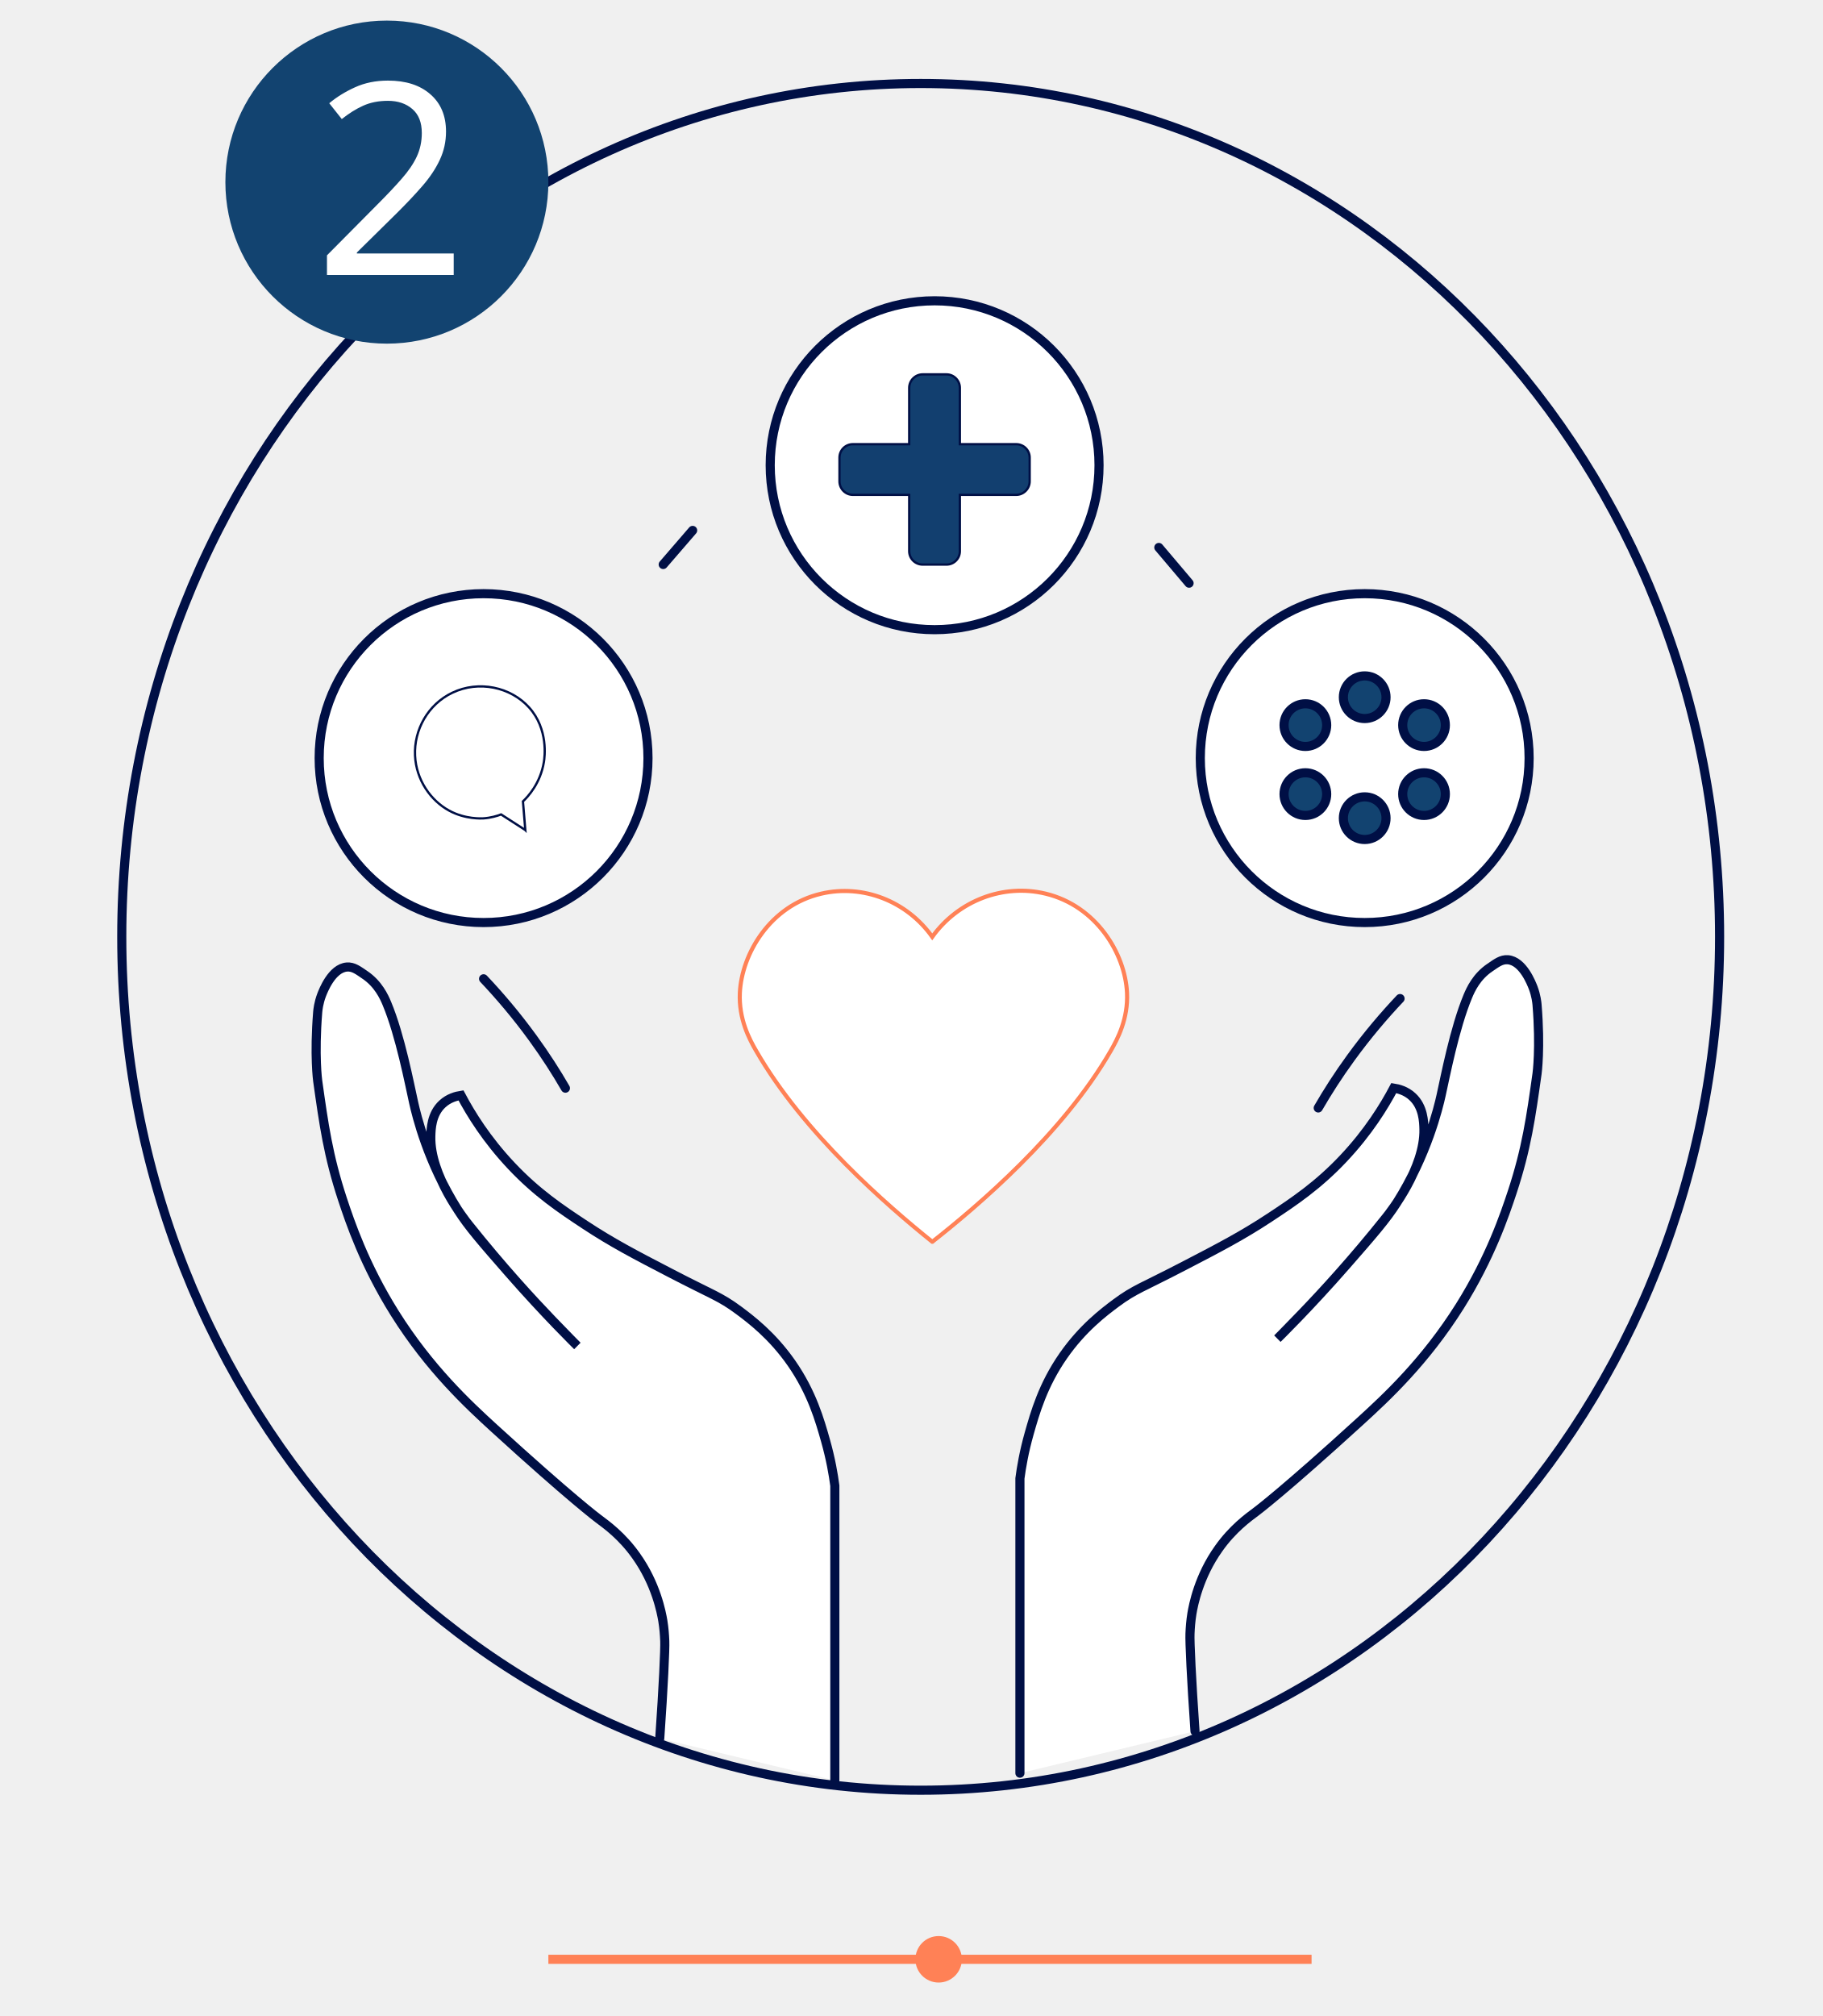
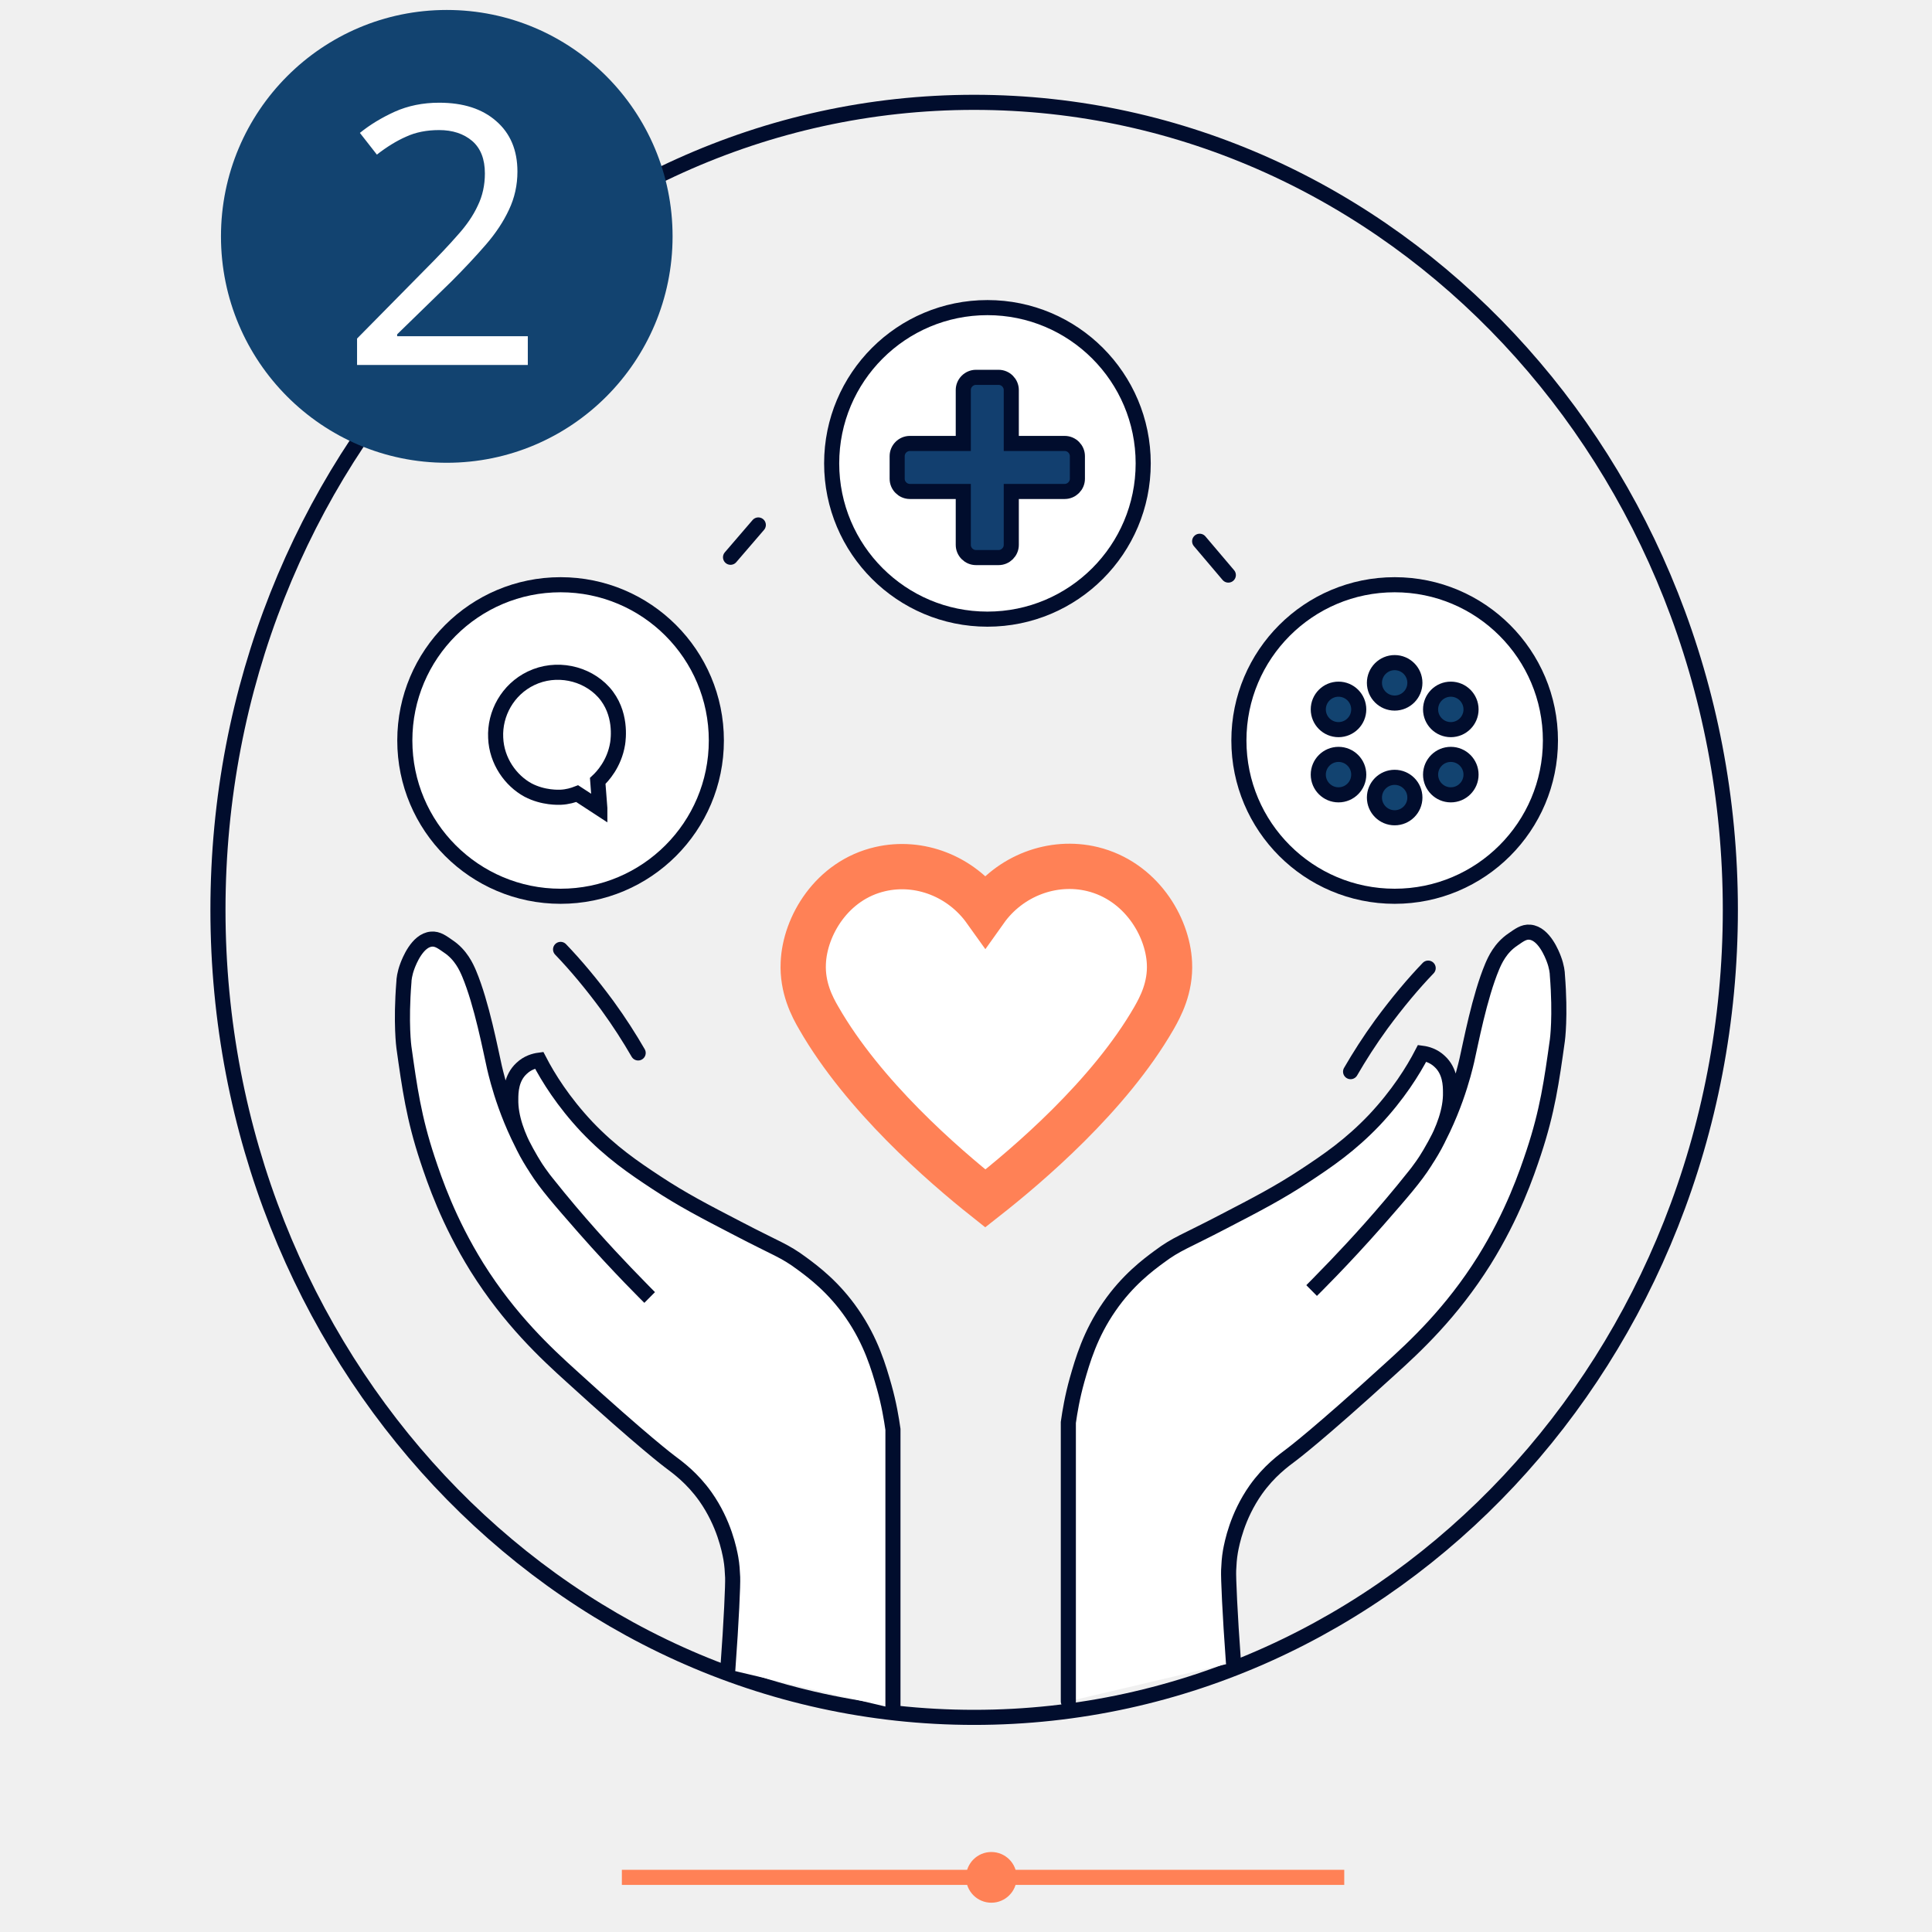
- <svg xmlns="http://www.w3.org/2000/svg" id="Layer_1" version="1.1" viewBox="0 0 200 221.17">
-   <ellipse cx="101.02" cy="102.78" rx="87.66" ry="93.62" fill="none" stroke="#000f45" stroke-miterlimit="10" />
-   <circle cx="102.55" cy="51.04" r="18.04" fill="#fff" stroke="#000f45" stroke-miterlimit="10" />
-   <circle cx="149.74" cy="83.17" r="18.04" fill="#fff" stroke="#000f45" stroke-miterlimit="10" />
-   <circle cx="53.06" cy="83.17" r="18.04" fill="#fff" stroke="#000f45" stroke-miterlimit="10" />
-   <line x1="72.77" y1="61.93" x2="76" y2="58.19" fill="none" stroke="#000f45" stroke-linecap="round" stroke-miterlimit="10" />
-   <line x1="127.15" y1="60.06" x2="130.47" y2="63.98" fill="none" stroke="#000f45" stroke-linecap="round" stroke-miterlimit="10" />
-   <path d="M105.32,54.29v6.18c0,.81-.65,1.47-1.47,1.47h-2.61c-.81,0-1.48-.65-1.48-1.47v-6.18h-6.18c-.81,0-1.47-.67-1.47-1.48v-2.61c0-.81.65-1.47,1.47-1.47h6.18v-6.18c0-.81.67-1.48,1.48-1.48h2.61c.81,0,1.47.67,1.47,1.48v6.18h6.18c.81,0,1.48.65,1.48,1.47v2.61c0,.81-.67,1.48-1.48,1.48h-6.18Z" fill="#123f6f" stroke="#000f45" stroke-miterlimit="10" stroke-width=".25" />
-   <path d="M57.62,91.05l-2.64-1.7c-.45.17-1.11.37-1.92.43-.19.01-2.01.12-3.78-.85-1.99-1.08-3.62-3.34-3.74-6.04-.13-2.81,1.41-5.61,4.09-6.89,2.9-1.39,6.41-.63,8.43,1.62,2.13,2.38,1.7,5.46,1.62,5.96-.38,2.37-1.78,3.85-2.3,4.34.09,1.05.17,2.1.26,3.15Z" fill="none" stroke="#000f45" stroke-miterlimit="10" stroke-width=".25" />
-   <circle cx="143.23" cy="79.55" r="2.34" fill="#124370" stroke="#000f45" stroke-miterlimit="10" />
-   <circle cx="149.74" cy="76.49" r="2.34" fill="#124370" stroke="#000f45" stroke-miterlimit="10" />
-   <circle cx="149.74" cy="89.76" r="2.34" fill="#124370" stroke="#000f45" stroke-miterlimit="10" />
-   <circle cx="156.25" cy="87.12" r="2.34" fill="#124370" stroke="#000f45" stroke-miterlimit="10" />
-   <circle cx="156.25" cy="79.55" r="2.34" fill="#124370" stroke="#000f45" stroke-miterlimit="10" />
-   <circle cx="143.23" cy="87.12" r="2.34" fill="#124370" stroke="#000f45" stroke-miterlimit="10" />
-   <path d="M102.3,136.23c4.91-3.86,14.34-11.86,19.57-20.94.74-1.28,1.93-3.51,1.79-6.38-.21-4.29-3.35-9.52-8.94-10.87-4.63-1.12-9.57.76-12.43,4.74-2.78-3.92-7.61-5.8-12.17-4.74-5.64,1.31-8.73,6.62-8.94,10.87-.14,2.88,1.05,5.11,1.79,6.38,5.19,9.02,14.4,16.99,19.32,20.94Z" fill="#fff" stroke="#ff8156" stroke-miterlimit="10" stroke-width=".45" />
-   <path d="M53.06,107.38c1.73,1.83,3.58,3.99,5.41,6.51,1.39,1.91,2.57,3.76,3.57,5.49" fill="none" stroke="#000f45" stroke-linecap="round" stroke-miterlimit="10" />
-   <path d="M153.62,109.55c-1.73,1.83-3.58,3.99-5.41,6.51-1.39,1.91-2.57,3.76-3.57,5.49" fill="none" stroke="#000f45" stroke-linecap="round" stroke-miterlimit="10" />
-   <path d="M111.91,194.53v-32.34c.16-1.21.45-2.93,1.02-4.94.63-2.22,1.49-5.28,3.74-8.51,2.12-3.04,4.46-4.8,5.79-5.79,2.06-1.53,2.88-1.69,7.49-4.09,3.84-1.99,6.39-3.32,9.36-5.28,2.67-1.76,5.3-3.52,8.08-6.47,2.73-2.89,4.47-5.72,5.54-7.74.51.08,1.34.29,2.04.94,1.21,1.11,1.25,2.77,1.27,3.57.1,4.27-3.65,9.06-4.17,9.7-3.65,4.58-6.96,8.17-9.16,10.46-1.7,1.77-2.75,2.82-2.75,2.82,0,0,3.54-3.46,7.58-8.09,2.91-3.33,4.36-4.99,5.53-6.83,3.31-5.23,4.55-10.41,4.85-11.76.45-2,1.47-7.37,2.94-10.89.3-.72.95-2.16,2.43-3.15.67-.45,1.23-.91,1.96-.85,1.66.14,2.6,2.63,2.77,3.06.34.9.41,1.65.43,1.87.39,4.81,0,7.57,0,7.57-.67,4.77-1.15,8.21-2.72,12.98-.83,2.5-2.4,7.18-5.74,12.51-3.82,6.08-8.05,10-10.94,12.64-8.36,7.63-11.36,9.87-11.36,9.87-.97.72-2.64,1.93-4.17,4.09-2.19,3.07-2.78,6.2-2.94,7.15-.13.82-.18,1.48-.21,2.21-.04.81.15,4.98.55,10.68" fill="#fff" stroke="#000f45" stroke-linecap="round" stroke-miterlimit="10" />
-   <path d="M91.6,195.33v-32.34c-.16-1.21-.45-2.93-1.02-4.94-.63-2.22-1.49-5.28-3.74-8.51-2.12-3.04-4.46-4.8-5.79-5.79-2.06-1.53-2.88-1.69-7.49-4.09-3.84-1.99-6.39-3.32-9.36-5.28-2.67-1.76-5.3-3.52-8.08-6.47-2.73-2.89-4.47-5.72-5.54-7.74-.51.08-1.34.29-2.04.94-1.21,1.11-1.25,2.77-1.27,3.57-.1,4.27,3.65,9.06,4.17,9.7,3.65,4.58,6.96,8.17,9.16,10.46,1.7,1.77,2.75,2.82,2.75,2.82,0,0-3.54-3.46-7.58-8.09-2.91-3.33-4.36-4.99-5.53-6.83-3.31-5.23-4.55-10.41-4.85-11.76-.45-2-1.47-7.37-2.94-10.89-.3-.72-.95-2.16-2.43-3.15-.67-.45-1.23-.91-1.96-.85-1.66.14-2.6,2.63-2.77,3.06-.34.9-.41,1.65-.43,1.87-.39,4.81,0,7.57,0,7.57.67,4.77,1.15,8.21,2.72,12.98.83,2.5,2.4,7.18,5.74,12.51,3.82,6.08,8.05,10,10.94,12.64,8.36,7.63,11.36,9.87,11.36,9.87.97.72,2.64,1.93,4.17,4.09,2.19,3.07,2.78,6.2,2.94,7.15.13.82.18,1.48.21,2.21.04.81-.15,4.98-.55,10.68" fill="#fff" stroke="#000f45" stroke-linecap="round" stroke-miterlimit="10" />
-   <line x1="60.17" y1="214.95" x2="143.91" y2="214.95" fill="none" stroke="#ff8156" stroke-miterlimit="10" />
-   <circle cx="102.99" cy="214.95" r="2.05" fill="#ff8156" stroke="#ff8156" stroke-miterlimit="10" />
-   <circle cx="42.45" cy="19.98" r="17.72" fill="#124370" />
-   <text transform="translate(34.47 30.17)" fill="#fff" font-family="CenturyGothic, 'Century Gothic'" font-size="29.45">
-     <tspan x="0" y="0">2</tspan>
-   </text>
+ <svg xmlns="http://www.w3.org/2000/svg" id="Layer_1" version="1.1" viewBox="0 0 64 64">
+   <ellipse cx="32.27" cy="30.14" rx="25.05" ry="26.75" fill="none" stroke="#010d2d" stroke-miterlimit="10" stroke-width=".5" />
+   <circle cx="32.71" cy="15.35" r="5.16" fill="#fff" stroke="#010d2d" stroke-miterlimit="10" stroke-width=".5" />
+   <circle cx="46.2" cy="24.53" r="5.16" fill="#fff" stroke="#010d2d" stroke-miterlimit="10" stroke-width=".5" />
+   <circle cx="18.57" cy="24.53" r="5.16" fill="#fff" stroke="#010d2d" stroke-miterlimit="10" stroke-width=".5" />
+   <line x1="24.2" y1="18.46" x2="25.12" y2="17.39" fill="none" stroke="#010d2d" stroke-linecap="round" stroke-miterlimit="10" stroke-width=".5" />
+   <line x1="39.74" y1="17.93" x2="40.69" y2="19.05" fill="none" stroke="#010d2d" stroke-linecap="round" stroke-miterlimit="10" stroke-width=".5" />
+   <path d="M33.5,16.28v1.77c0,.23-.19.42-.42.42h-.75c-.23,0-.42-.19-.42-.42v-1.77h-1.77c-.23,0-.42-.19-.42-.42v-.75c0-.23.19-.42.42-.42h1.77v-1.77c0-.23.19-.42.42-.42h.75c.23,0,.42.19.42.42v1.77h1.77c.23,0,.42.19.42.42v.75c0,.23-.19.42-.42.42h-1.77Z" fill="#123f6f" stroke="#010d2d" stroke-miterlimit="10" stroke-width=".5" />
+   <path d="M19.87,26.78l-.75-.49c-.13.05-.32.11-.55.12-.05,0-.57.03-1.08-.24-.57-.31-1.04-.96-1.07-1.73-.04-.8.4-1.6,1.17-1.97.83-.4,1.83-.18,2.41.46.61.68.48,1.56.46,1.7-.11.68-.51,1.1-.66,1.24.02.3.05.6.07.9Z" fill="none" stroke="#010d2d" stroke-miterlimit="10" stroke-width=".5" />
+   <circle cx="44.34" cy="23.5" r=".67" fill="#124370" stroke="#010d2d" stroke-miterlimit="10" stroke-width=".5" />
+   <circle cx="46.2" cy="22.62" r=".67" fill="#124370" stroke="#010d2d" stroke-miterlimit="10" stroke-width=".5" />
+   <circle cx="46.2" cy="26.42" r=".67" fill="#124370" stroke="#010d2d" stroke-miterlimit="10" stroke-width=".5" />
+   <circle cx="48.06" cy="25.66" r=".67" fill="#124370" stroke="#010d2d" stroke-miterlimit="10" stroke-width=".5" />
+   <circle cx="48.06" cy="23.5" r=".67" fill="#124370" stroke="#010d2d" stroke-miterlimit="10" stroke-width=".5" />
+   <circle cx="44.34" cy="25.66" r=".67" fill="#124370" stroke="#010d2d" stroke-miterlimit="10" stroke-width=".5" />
+   <path d="M32.64,39.7c1.4-1.1,4.1-3.39,5.59-5.98.21-.37.55-1,.51-1.82-.06-1.23-.96-2.72-2.55-3.11-1.32-.32-2.74.22-3.55,1.36-.8-1.12-2.18-1.66-3.48-1.36-1.61.37-2.5,1.89-2.55,3.11-.04.82.3,1.46.51,1.82,1.48,2.58,4.11,4.86,5.52,5.98Z" fill="#fff" stroke="#ff8156" stroke-miterlimit="10" stroke-width="1.5" />
+   <path d="M18.57,31.45c.5.52,1.02,1.14,1.55,1.86.4.55.73,1.07,1.02,1.57" fill="none" stroke="#010d2d" stroke-linecap="round" stroke-miterlimit="10" stroke-width=".5" />
+   <path d="M47.31,32.07c-.5.52-1.02,1.14-1.55,1.86-.4.55-.73,1.07-1.02,1.57" fill="none" stroke="#010d2d" stroke-linecap="round" stroke-miterlimit="10" stroke-width=".5" />
+   <path d="M35.39,56.36v-9.24c.05-.35.13-.84.29-1.41.18-.63.43-1.51,1.07-2.43.6-.87,1.27-1.37,1.65-1.65.59-.44.82-.48,2.14-1.17,1.1-.57,1.83-.95,2.68-1.51.76-.5,1.51-1.01,2.31-1.85.78-.83,1.28-1.63,1.58-2.21.15.02.38.08.58.27.35.32.36.79.36,1.02.03,1.22-1.04,2.59-1.19,2.77-1.04,1.31-1.99,2.33-2.62,2.99-.49.51-.79.81-.79.81,0,0,1.01-.99,2.17-2.31.83-.95,1.25-1.43,1.58-1.95.95-1.49,1.3-2.98,1.39-3.36.13-.57.42-2.11.84-3.11.09-.21.27-.62.69-.9.19-.13.35-.26.56-.24.47.04.74.75.79.88.1.26.12.47.12.54.11,1.37,0,2.16,0,2.16-.19,1.36-.33,2.35-.78,3.71-.24.72-.69,2.05-1.64,3.58-1.09,1.74-2.3,2.86-3.13,3.61-2.39,2.18-3.25,2.82-3.25,2.82-.28.21-.75.55-1.19,1.17-.62.88-.79,1.77-.84,2.04-.04.23-.05.42-.06.63-.01.23.04,1.42.16,3.05" fill="#fff" stroke="#010d2d" stroke-linecap="round" stroke-miterlimit="10" stroke-width=".5" />
+   <path d="M29.58,56.59v-9.24c-.05-.35-.13-.84-.29-1.41-.18-.63-.43-1.51-1.07-2.43-.6-.87-1.27-1.37-1.65-1.65-.59-.44-.82-.48-2.14-1.17-1.1-.57-1.83-.95-2.68-1.51-.76-.5-1.51-1.01-2.31-1.85-.78-.83-1.28-1.63-1.58-2.21-.15.02-.38.08-.58.27-.35.32-.36.79-.36,1.02-.03,1.22,1.04,2.59,1.19,2.77,1.04,1.31,1.99,2.33,2.62,2.99.49.51.79.81.79.81,0,0-1.01-.99-2.17-2.31-.83-.95-1.25-1.43-1.58-1.95-.95-1.49-1.3-2.98-1.39-3.36-.13-.57-.42-2.11-.84-3.11-.09-.21-.27-.62-.69-.9-.19-.13-.35-.26-.56-.24-.47.04-.74.75-.79.88-.1.26-.12.47-.12.54-.11,1.37,0,2.16,0,2.16.19,1.36.33,2.35.78,3.71.24.72.69,2.05,1.64,3.58,1.09,1.74,2.3,2.86,3.13,3.61,2.39,2.18,3.25,2.82,3.25,2.82.28.21.75.55,1.19,1.17.62.88.79,1.77.84,2.04.04.23.05.42.06.63.01.23-.04,1.42-.16,3.05" fill="#fff" stroke="#010d2d" stroke-linecap="round" stroke-miterlimit="10" stroke-width=".5" />
+   <line x1="20.6" y1="62.19" x2="44.53" y2="62.19" fill="none" stroke="#ff8156" stroke-miterlimit="10" stroke-width=".5" />
+   <circle cx="32.84" cy="62.19" r=".59" fill="#ff8156" stroke="#ff8156" stroke-miterlimit="10" stroke-width=".5" />
+   <g>
+     <ellipse cx="14.8" cy="7.83" rx="7.48" ry="7.5" fill="#124370" />
+     <text transform="translate(11.25 12.09)" fill="#fff" font-family="CenturyGothic, 'Century Gothic'" font-size="12">
+       <tspan x="0" y="0">2</tspan>
+     </text>
+   </g>
</svg>
